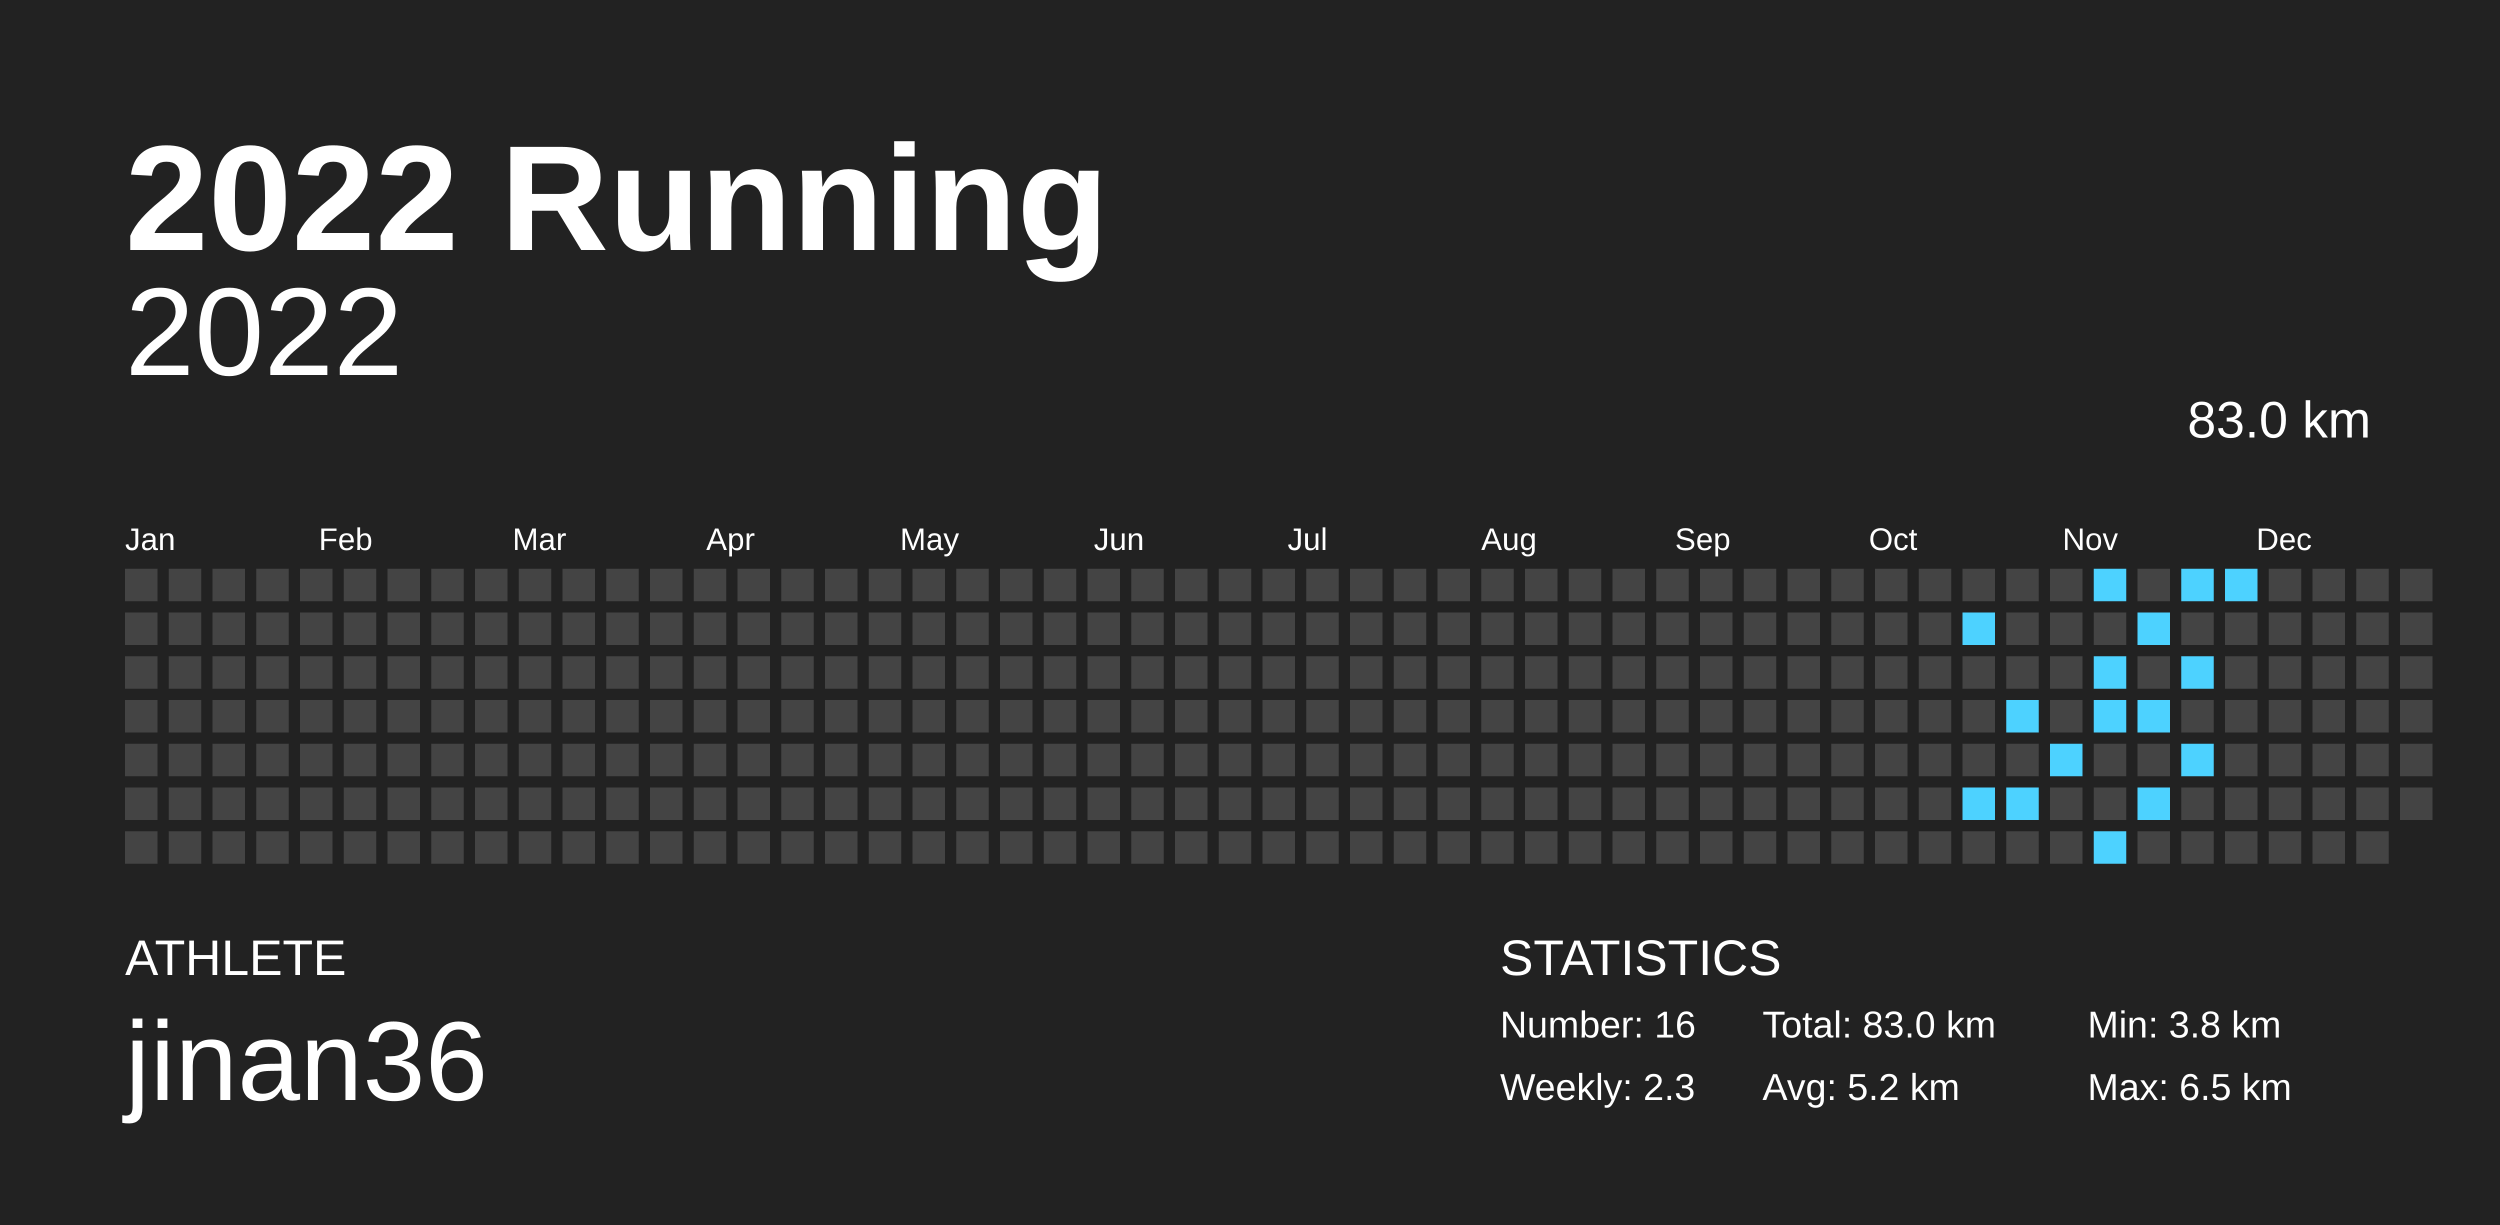
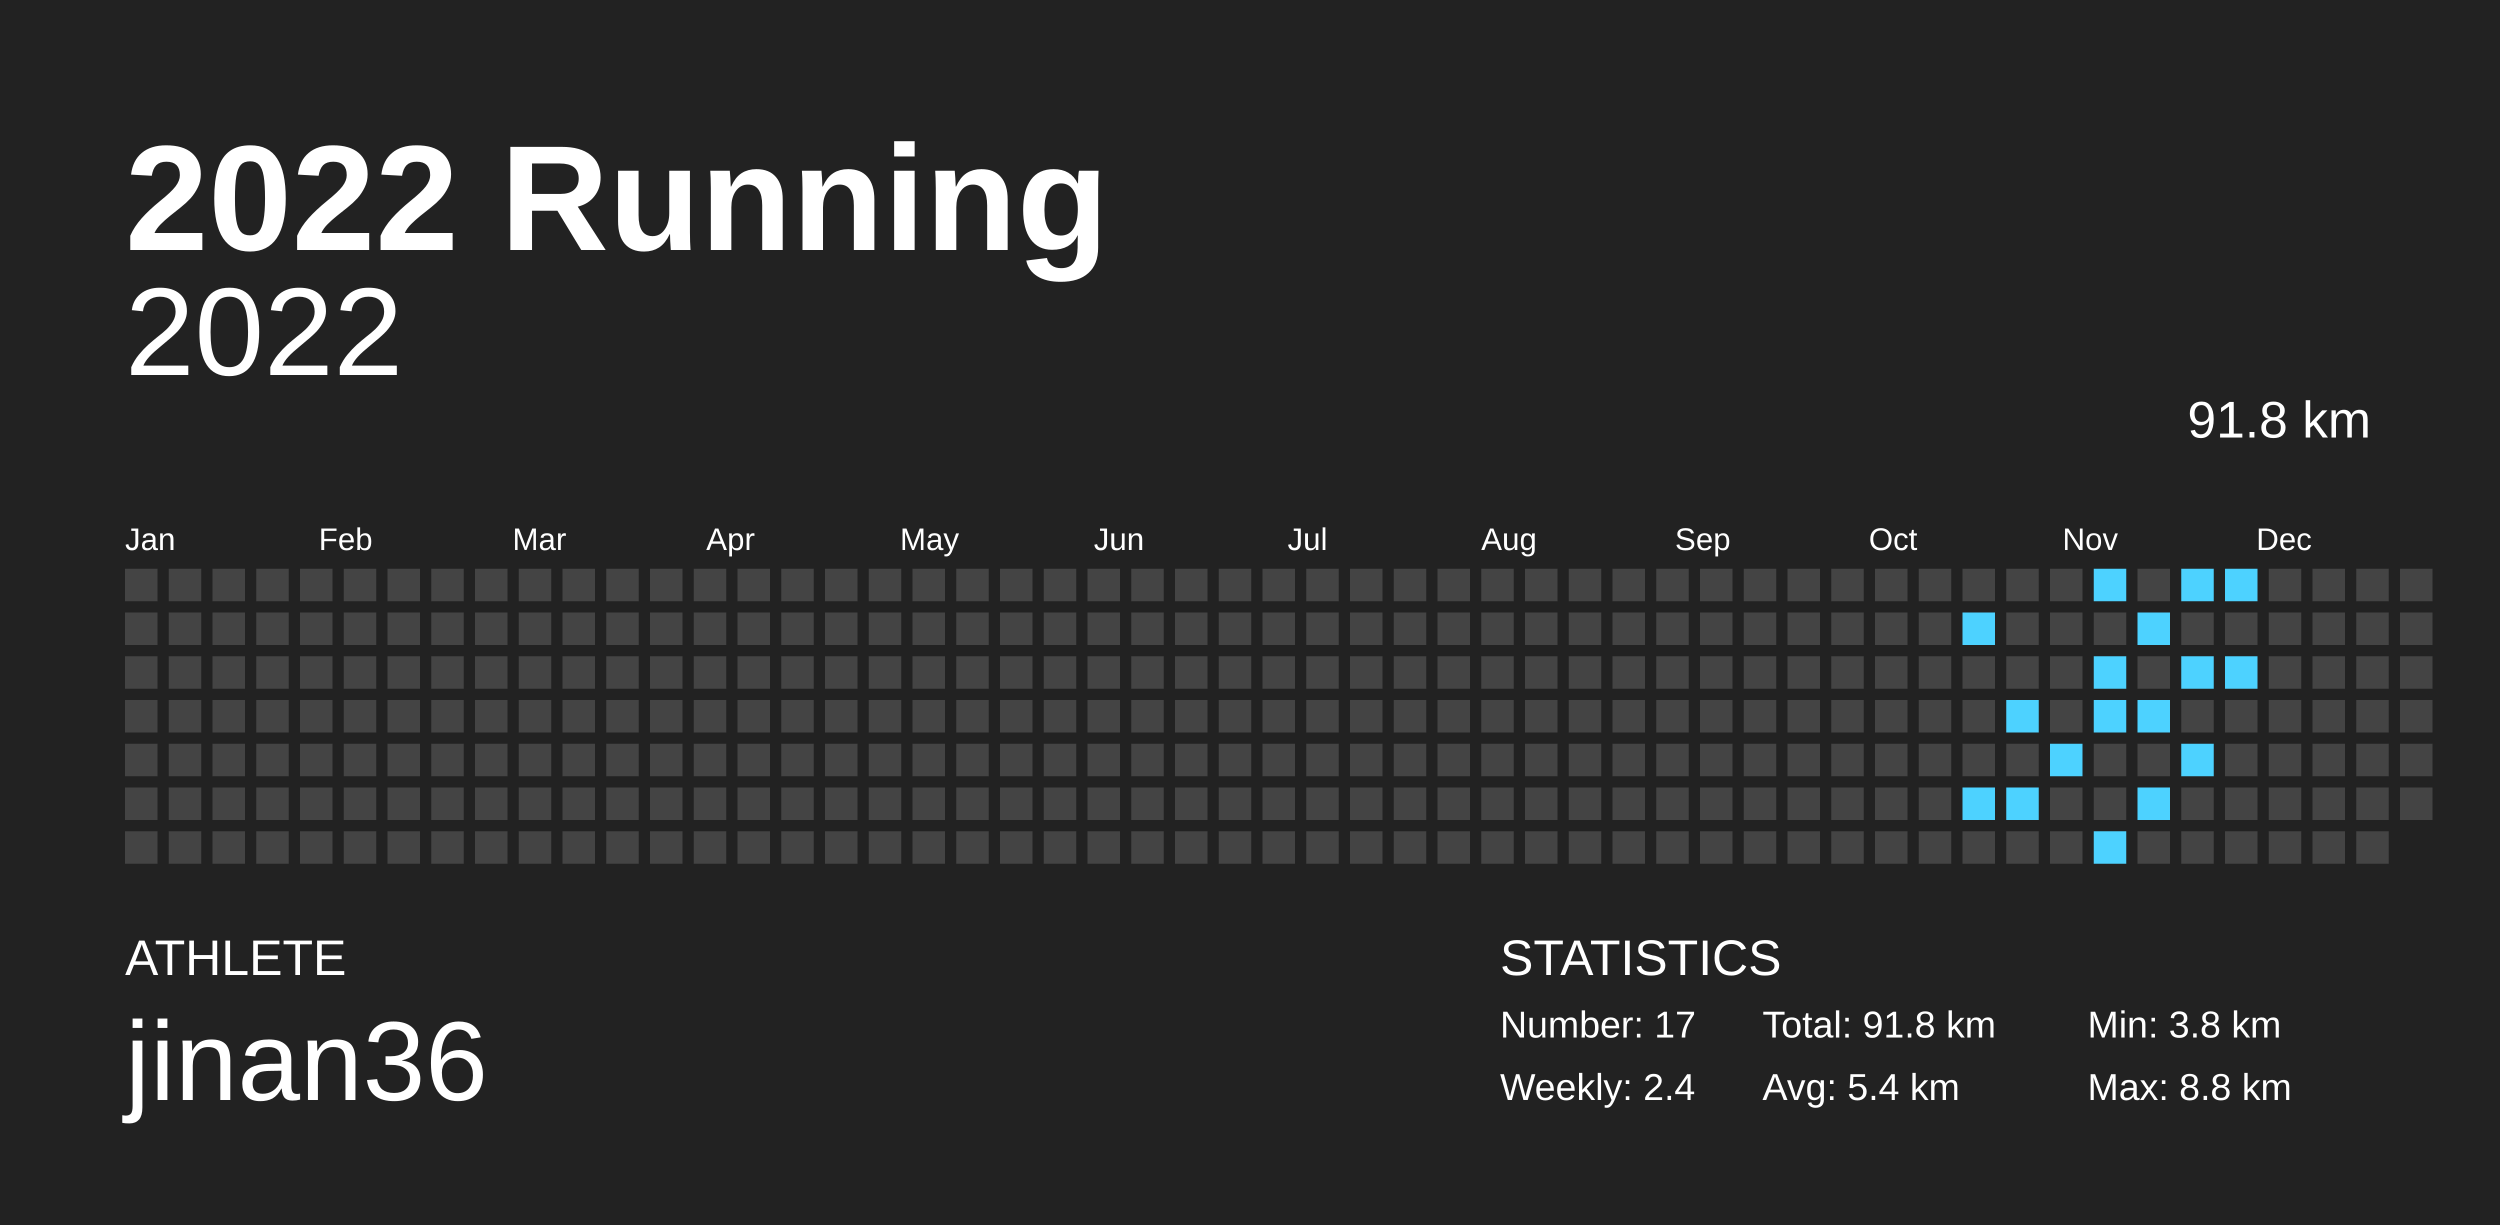
<svg xmlns="http://www.w3.org/2000/svg" baseProfile="full" height="98mm" version="1.1" viewBox="0,0,200,98" width="200mm">
  <defs />
  <rect fill="#222222" height="98" width="200" x="0" y="0" />
  <text fill="#FFFFFF" style="font-size:12px; font-family:Arial; font-weight:bold;" x="10" y="20">2022 Running</text>
  <text fill="#FFFFFF" style="font-size:4px; font-family:Arial" x="10" y="78">ATHLETE</text>
  <text fill="#FFFFFF" style="font-size:9px; font-family:Arial" x="10" y="88">jinan36</text>
  <text fill="#FFFFFF" style="font-size:4px; font-family:Arial" x="120" y="78">STATISTICS</text>
-   <text fill="#FFFFFF" style="font-size:3px; font-family:Arial" x="120" y="83">Number: 16</text>
-   <text fill="#FFFFFF" style="font-size:3px; font-family:Arial" x="120" y="88">Weekly: 2.3</text>
-   <text fill="#FFFFFF" style="font-size:3px; font-family:Arial" x="141" y="83">Total: 83.0 km</text>
-   <text fill="#FFFFFF" style="font-size:3px; font-family:Arial" x="141" y="88">Avg: 5.2 km</text>
+   <text fill="#FFFFFF" style="font-size:3px; font-family:Arial" x="120" y="83">Number: 17</text>
+   <text fill="#FFFFFF" style="font-size:3px; font-family:Arial" x="120" y="88">Weekly: 2.4</text>
+   <text fill="#FFFFFF" style="font-size:3px; font-family:Arial" x="141" y="83">Total: 91.8 km</text>
+   <text fill="#FFFFFF" style="font-size:3px; font-family:Arial" x="141" y="88">Avg: 5.4 km</text>
  <text fill="#FFFFFF" style="font-size:3px; font-family:Arial" x="167" y="83">Min: 3.8 km</text>
-   <text fill="#FFFFFF" style="font-size:3px; font-family:Arial" x="167" y="88">Max: 6.5 km</text>
+   <text fill="#FFFFFF" style="font-size:3px; font-family:Arial" x="167" y="88">Max: 8.8 km</text>
  <text alignment-baseline="hanging" fill="#FFFFFF" style="font-size:10.0px; font-family:Arial;" x="10" y="30">2022</text>
-   <text alignment-baseline="hanging" fill="#FFFFFF" style="font-size:4.125px; font-family:Arial;" x="175" y="35">83.0 km</text>
+   <text alignment-baseline="hanging" fill="#FFFFFF" style="font-size:4.125px; font-family:Arial;" x="175" y="35">91.8 km</text>
  <text fill="#FFFFFF" style="font-size:2.5px; font-family:Arial" x="10.0" y="44">Jan</text>
  <text fill="#FFFFFF" style="font-size:2.5px; font-family:Arial" x="25.5" y="44">Feb</text>
  <text fill="#FFFFFF" style="font-size:2.5px; font-family:Arial" x="41.0" y="44">Mar</text>
  <text fill="#FFFFFF" style="font-size:2.5px; font-family:Arial" x="56.5" y="44">Apr</text>
  <text fill="#FFFFFF" style="font-size:2.5px; font-family:Arial" x="72.0" y="44">May</text>
  <text fill="#FFFFFF" style="font-size:2.5px; font-family:Arial" x="87.5" y="44">Jun</text>
  <text fill="#FFFFFF" style="font-size:2.5px; font-family:Arial" x="103.0" y="44">Jul</text>
  <text fill="#FFFFFF" style="font-size:2.5px; font-family:Arial" x="118.5" y="44">Aug</text>
  <text fill="#FFFFFF" style="font-size:2.5px; font-family:Arial" x="134.0" y="44">Sep</text>
  <text fill="#FFFFFF" style="font-size:2.5px; font-family:Arial" x="149.5" y="44">Oct</text>
  <text fill="#FFFFFF" style="font-size:2.5px; font-family:Arial" x="165.0" y="44">Nov</text>
  <text fill="#FFFFFF" style="font-size:2.5px; font-family:Arial" x="180.5" y="44">Dec</text>
  <rect fill="#444444" height="2.6" width="2.6" x="10.0" y="45.5" />
  <rect fill="#444444" height="2.6" width="2.6" x="10.0" y="49.0" />
  <rect fill="#444444" height="2.6" width="2.6" x="10.0" y="52.5" />
  <rect fill="#444444" height="2.6" width="2.6" x="10.0" y="56.0" />
  <rect fill="#444444" height="2.6" width="2.6" x="10.0" y="59.5" />
  <rect fill="#444444" height="2.6" width="2.6" x="10.0" y="63.0" />
  <rect fill="#444444" height="2.6" width="2.6" x="10.0" y="66.5" />
  <rect fill="#444444" height="2.6" width="2.6" x="13.5" y="45.5" />
  <rect fill="#444444" height="2.6" width="2.6" x="13.5" y="49.0" />
  <rect fill="#444444" height="2.6" width="2.6" x="13.5" y="52.5" />
  <rect fill="#444444" height="2.6" width="2.6" x="13.5" y="56.0" />
  <rect fill="#444444" height="2.6" width="2.6" x="13.5" y="59.5" />
  <rect fill="#444444" height="2.6" width="2.6" x="13.5" y="63.0" />
  <rect fill="#444444" height="2.6" width="2.6" x="13.5" y="66.5" />
  <rect fill="#444444" height="2.6" width="2.6" x="17.0" y="45.5" />
  <rect fill="#444444" height="2.6" width="2.6" x="17.0" y="49.0" />
  <rect fill="#444444" height="2.6" width="2.6" x="17.0" y="52.5" />
  <rect fill="#444444" height="2.6" width="2.6" x="17.0" y="56.0" />
  <rect fill="#444444" height="2.6" width="2.6" x="17.0" y="59.5" />
  <rect fill="#444444" height="2.6" width="2.6" x="17.0" y="63.0" />
  <rect fill="#444444" height="2.6" width="2.6" x="17.0" y="66.5" />
  <rect fill="#444444" height="2.6" width="2.6" x="20.5" y="45.5" />
  <rect fill="#444444" height="2.6" width="2.6" x="20.5" y="49.0" />
  <rect fill="#444444" height="2.6" width="2.6" x="20.5" y="52.5" />
  <rect fill="#444444" height="2.6" width="2.6" x="20.5" y="56.0" />
  <rect fill="#444444" height="2.6" width="2.6" x="20.5" y="59.5" />
  <rect fill="#444444" height="2.6" width="2.6" x="20.5" y="63.0" />
  <rect fill="#444444" height="2.6" width="2.6" x="20.5" y="66.5" />
  <rect fill="#444444" height="2.6" width="2.6" x="24.0" y="45.5" />
  <rect fill="#444444" height="2.6" width="2.6" x="24.0" y="49.0" />
  <rect fill="#444444" height="2.6" width="2.6" x="24.0" y="52.5" />
  <rect fill="#444444" height="2.6" width="2.6" x="24.0" y="56.0" />
  <rect fill="#444444" height="2.6" width="2.6" x="24.0" y="59.5" />
  <rect fill="#444444" height="2.6" width="2.6" x="24.0" y="63.0" />
  <rect fill="#444444" height="2.6" width="2.6" x="24.0" y="66.5" />
  <rect fill="#444444" height="2.6" width="2.6" x="27.5" y="45.5" />
  <rect fill="#444444" height="2.6" width="2.6" x="27.5" y="49.0" />
  <rect fill="#444444" height="2.6" width="2.6" x="27.5" y="52.5" />
  <rect fill="#444444" height="2.6" width="2.6" x="27.5" y="56.0" />
  <rect fill="#444444" height="2.6" width="2.6" x="27.5" y="59.5" />
  <rect fill="#444444" height="2.6" width="2.6" x="27.5" y="63.0" />
  <rect fill="#444444" height="2.6" width="2.6" x="27.5" y="66.5" />
  <rect fill="#444444" height="2.6" width="2.6" x="31.0" y="45.5" />
  <rect fill="#444444" height="2.6" width="2.6" x="31.0" y="49.0" />
  <rect fill="#444444" height="2.6" width="2.6" x="31.0" y="52.5" />
  <rect fill="#444444" height="2.6" width="2.6" x="31.0" y="56.0" />
  <rect fill="#444444" height="2.6" width="2.6" x="31.0" y="59.5" />
  <rect fill="#444444" height="2.6" width="2.6" x="31.0" y="63.0" />
  <rect fill="#444444" height="2.6" width="2.6" x="31.0" y="66.5" />
  <rect fill="#444444" height="2.6" width="2.6" x="34.5" y="45.5" />
  <rect fill="#444444" height="2.6" width="2.6" x="34.5" y="49.0" />
  <rect fill="#444444" height="2.6" width="2.6" x="34.5" y="52.5" />
  <rect fill="#444444" height="2.6" width="2.6" x="34.5" y="56.0" />
  <rect fill="#444444" height="2.6" width="2.6" x="34.5" y="59.5" />
  <rect fill="#444444" height="2.6" width="2.6" x="34.5" y="63.0" />
  <rect fill="#444444" height="2.6" width="2.6" x="34.5" y="66.5" />
  <rect fill="#444444" height="2.6" width="2.6" x="38.0" y="45.5" />
  <rect fill="#444444" height="2.6" width="2.6" x="38.0" y="49.0" />
  <rect fill="#444444" height="2.6" width="2.6" x="38.0" y="52.5" />
  <rect fill="#444444" height="2.6" width="2.6" x="38.0" y="56.0" />
  <rect fill="#444444" height="2.6" width="2.6" x="38.0" y="59.5" />
  <rect fill="#444444" height="2.6" width="2.6" x="38.0" y="63.0" />
  <rect fill="#444444" height="2.6" width="2.6" x="38.0" y="66.5" />
  <rect fill="#444444" height="2.6" width="2.6" x="41.5" y="45.5" />
  <rect fill="#444444" height="2.6" width="2.6" x="41.5" y="49.0" />
  <rect fill="#444444" height="2.6" width="2.6" x="41.5" y="52.5" />
  <rect fill="#444444" height="2.6" width="2.6" x="41.5" y="56.0" />
  <rect fill="#444444" height="2.6" width="2.6" x="41.5" y="59.5" />
  <rect fill="#444444" height="2.6" width="2.6" x="41.5" y="63.0" />
  <rect fill="#444444" height="2.6" width="2.6" x="41.5" y="66.5" />
  <rect fill="#444444" height="2.6" width="2.6" x="45.0" y="45.5" />
  <rect fill="#444444" height="2.6" width="2.6" x="45.0" y="49.0" />
  <rect fill="#444444" height="2.6" width="2.6" x="45.0" y="52.5" />
  <rect fill="#444444" height="2.6" width="2.6" x="45.0" y="56.0" />
  <rect fill="#444444" height="2.6" width="2.6" x="45.0" y="59.5" />
  <rect fill="#444444" height="2.6" width="2.6" x="45.0" y="63.0" />
  <rect fill="#444444" height="2.6" width="2.6" x="45.0" y="66.5" />
  <rect fill="#444444" height="2.6" width="2.6" x="48.5" y="45.5" />
  <rect fill="#444444" height="2.6" width="2.6" x="48.5" y="49.0" />
  <rect fill="#444444" height="2.6" width="2.6" x="48.5" y="52.5" />
  <rect fill="#444444" height="2.6" width="2.6" x="48.5" y="56.0" />
  <rect fill="#444444" height="2.6" width="2.6" x="48.5" y="59.5" />
  <rect fill="#444444" height="2.6" width="2.6" x="48.5" y="63.0" />
  <rect fill="#444444" height="2.6" width="2.6" x="48.5" y="66.5" />
  <rect fill="#444444" height="2.6" width="2.6" x="52.0" y="45.5" />
  <rect fill="#444444" height="2.6" width="2.6" x="52.0" y="49.0" />
  <rect fill="#444444" height="2.6" width="2.6" x="52.0" y="52.5" />
  <rect fill="#444444" height="2.6" width="2.6" x="52.0" y="56.0" />
  <rect fill="#444444" height="2.6" width="2.6" x="52.0" y="59.5" />
  <rect fill="#444444" height="2.6" width="2.6" x="52.0" y="63.0" />
  <rect fill="#444444" height="2.6" width="2.6" x="52.0" y="66.5" />
  <rect fill="#444444" height="2.6" width="2.6" x="55.5" y="45.5" />
  <rect fill="#444444" height="2.6" width="2.6" x="55.5" y="49.0" />
  <rect fill="#444444" height="2.6" width="2.6" x="55.5" y="52.5" />
  <rect fill="#444444" height="2.6" width="2.6" x="55.5" y="56.0" />
  <rect fill="#444444" height="2.6" width="2.6" x="55.5" y="59.5" />
  <rect fill="#444444" height="2.6" width="2.6" x="55.5" y="63.0" />
  <rect fill="#444444" height="2.6" width="2.6" x="55.5" y="66.5" />
  <rect fill="#444444" height="2.6" width="2.6" x="59.0" y="45.5" />
  <rect fill="#444444" height="2.6" width="2.6" x="59.0" y="49.0" />
  <rect fill="#444444" height="2.6" width="2.6" x="59.0" y="52.5" />
  <rect fill="#444444" height="2.6" width="2.6" x="59.0" y="56.0" />
  <rect fill="#444444" height="2.6" width="2.6" x="59.0" y="59.5" />
  <rect fill="#444444" height="2.6" width="2.6" x="59.0" y="63.0" />
  <rect fill="#444444" height="2.6" width="2.6" x="59.0" y="66.5" />
  <rect fill="#444444" height="2.6" width="2.6" x="62.5" y="45.5" />
  <rect fill="#444444" height="2.6" width="2.6" x="62.5" y="49.0" />
  <rect fill="#444444" height="2.6" width="2.6" x="62.5" y="52.5" />
  <rect fill="#444444" height="2.6" width="2.6" x="62.5" y="56.0" />
  <rect fill="#444444" height="2.6" width="2.6" x="62.5" y="59.5" />
  <rect fill="#444444" height="2.6" width="2.6" x="62.5" y="63.0" />
  <rect fill="#444444" height="2.6" width="2.6" x="62.5" y="66.5" />
  <rect fill="#444444" height="2.6" width="2.6" x="66.0" y="45.5" />
  <rect fill="#444444" height="2.6" width="2.6" x="66.0" y="49.0" />
  <rect fill="#444444" height="2.6" width="2.6" x="66.0" y="52.5" />
  <rect fill="#444444" height="2.6" width="2.6" x="66.0" y="56.0" />
  <rect fill="#444444" height="2.6" width="2.6" x="66.0" y="59.5" />
  <rect fill="#444444" height="2.6" width="2.6" x="66.0" y="63.0" />
  <rect fill="#444444" height="2.6" width="2.6" x="66.0" y="66.5" />
  <rect fill="#444444" height="2.6" width="2.6" x="69.5" y="45.5" />
  <rect fill="#444444" height="2.6" width="2.6" x="69.5" y="49.0" />
  <rect fill="#444444" height="2.6" width="2.6" x="69.5" y="52.5" />
  <rect fill="#444444" height="2.6" width="2.6" x="69.5" y="56.0" />
  <rect fill="#444444" height="2.6" width="2.6" x="69.5" y="59.5" />
  <rect fill="#444444" height="2.6" width="2.6" x="69.5" y="63.0" />
  <rect fill="#444444" height="2.6" width="2.6" x="69.5" y="66.5" />
  <rect fill="#444444" height="2.6" width="2.6" x="73.0" y="45.5" />
  <rect fill="#444444" height="2.6" width="2.6" x="73.0" y="49.0" />
  <rect fill="#444444" height="2.6" width="2.6" x="73.0" y="52.5" />
  <rect fill="#444444" height="2.6" width="2.6" x="73.0" y="56.0" />
  <rect fill="#444444" height="2.6" width="2.6" x="73.0" y="59.5" />
  <rect fill="#444444" height="2.6" width="2.6" x="73.0" y="63.0" />
  <rect fill="#444444" height="2.6" width="2.6" x="73.0" y="66.5" />
  <rect fill="#444444" height="2.6" width="2.6" x="76.5" y="45.5" />
  <rect fill="#444444" height="2.6" width="2.6" x="76.5" y="49.0" />
  <rect fill="#444444" height="2.6" width="2.6" x="76.5" y="52.5" />
  <rect fill="#444444" height="2.6" width="2.6" x="76.5" y="56.0" />
  <rect fill="#444444" height="2.6" width="2.6" x="76.5" y="59.5" />
  <rect fill="#444444" height="2.6" width="2.6" x="76.5" y="63.0" />
  <rect fill="#444444" height="2.6" width="2.6" x="76.5" y="66.5" />
  <rect fill="#444444" height="2.6" width="2.6" x="80.0" y="45.5" />
  <rect fill="#444444" height="2.6" width="2.6" x="80.0" y="49.0" />
  <rect fill="#444444" height="2.6" width="2.6" x="80.0" y="52.5" />
  <rect fill="#444444" height="2.6" width="2.6" x="80.0" y="56.0" />
  <rect fill="#444444" height="2.6" width="2.6" x="80.0" y="59.5" />
  <rect fill="#444444" height="2.6" width="2.6" x="80.0" y="63.0" />
  <rect fill="#444444" height="2.6" width="2.6" x="80.0" y="66.5" />
  <rect fill="#444444" height="2.6" width="2.6" x="83.5" y="45.5" />
  <rect fill="#444444" height="2.6" width="2.6" x="83.5" y="49.0" />
  <rect fill="#444444" height="2.6" width="2.6" x="83.5" y="52.5" />
  <rect fill="#444444" height="2.6" width="2.6" x="83.5" y="56.0" />
  <rect fill="#444444" height="2.6" width="2.6" x="83.5" y="59.5" />
  <rect fill="#444444" height="2.6" width="2.6" x="83.5" y="63.0" />
  <rect fill="#444444" height="2.6" width="2.6" x="83.5" y="66.5" />
  <rect fill="#444444" height="2.6" width="2.6" x="87.0" y="45.5" />
  <rect fill="#444444" height="2.6" width="2.6" x="87.0" y="49.0" />
  <rect fill="#444444" height="2.6" width="2.6" x="87.0" y="52.5" />
  <rect fill="#444444" height="2.6" width="2.6" x="87.0" y="56.0" />
  <rect fill="#444444" height="2.6" width="2.6" x="87.0" y="59.5" />
  <rect fill="#444444" height="2.6" width="2.6" x="87.0" y="63.0" />
  <rect fill="#444444" height="2.6" width="2.6" x="87.0" y="66.5" />
  <rect fill="#444444" height="2.6" width="2.6" x="90.5" y="45.5" />
  <rect fill="#444444" height="2.6" width="2.6" x="90.5" y="49.0" />
  <rect fill="#444444" height="2.6" width="2.6" x="90.5" y="52.5" />
  <rect fill="#444444" height="2.6" width="2.6" x="90.5" y="56.0" />
  <rect fill="#444444" height="2.6" width="2.6" x="90.5" y="59.5" />
  <rect fill="#444444" height="2.6" width="2.6" x="90.5" y="63.0" />
  <rect fill="#444444" height="2.6" width="2.6" x="90.5" y="66.5" />
  <rect fill="#444444" height="2.6" width="2.6" x="94.0" y="45.5" />
  <rect fill="#444444" height="2.6" width="2.6" x="94.0" y="49.0" />
  <rect fill="#444444" height="2.6" width="2.6" x="94.0" y="52.5" />
  <rect fill="#444444" height="2.6" width="2.6" x="94.0" y="56.0" />
  <rect fill="#444444" height="2.6" width="2.6" x="94.0" y="59.5" />
  <rect fill="#444444" height="2.6" width="2.6" x="94.0" y="63.0" />
  <rect fill="#444444" height="2.6" width="2.6" x="94.0" y="66.5" />
  <rect fill="#444444" height="2.6" width="2.6" x="97.5" y="45.5" />
  <rect fill="#444444" height="2.6" width="2.6" x="97.5" y="49.0" />
  <rect fill="#444444" height="2.6" width="2.6" x="97.5" y="52.5" />
  <rect fill="#444444" height="2.6" width="2.6" x="97.5" y="56.0" />
  <rect fill="#444444" height="2.6" width="2.6" x="97.5" y="59.5" />
  <rect fill="#444444" height="2.6" width="2.6" x="97.5" y="63.0" />
  <rect fill="#444444" height="2.6" width="2.6" x="97.5" y="66.5" />
  <rect fill="#444444" height="2.6" width="2.6" x="101.0" y="45.5" />
  <rect fill="#444444" height="2.6" width="2.6" x="101.0" y="49.0" />
  <rect fill="#444444" height="2.6" width="2.6" x="101.0" y="52.5" />
  <rect fill="#444444" height="2.6" width="2.6" x="101.0" y="56.0" />
  <rect fill="#444444" height="2.6" width="2.6" x="101.0" y="59.5" />
  <rect fill="#444444" height="2.6" width="2.6" x="101.0" y="63.0" />
  <rect fill="#444444" height="2.6" width="2.6" x="101.0" y="66.5" />
  <rect fill="#444444" height="2.6" width="2.6" x="104.5" y="45.5" />
  <rect fill="#444444" height="2.6" width="2.6" x="104.5" y="49.0" />
  <rect fill="#444444" height="2.6" width="2.6" x="104.5" y="52.5" />
  <rect fill="#444444" height="2.6" width="2.6" x="104.5" y="56.0" />
  <rect fill="#444444" height="2.6" width="2.6" x="104.5" y="59.5" />
  <rect fill="#444444" height="2.6" width="2.6" x="104.5" y="63.0" />
  <rect fill="#444444" height="2.6" width="2.6" x="104.5" y="66.5" />
  <rect fill="#444444" height="2.6" width="2.6" x="108.0" y="45.5" />
  <rect fill="#444444" height="2.6" width="2.6" x="108.0" y="49.0" />
  <rect fill="#444444" height="2.6" width="2.6" x="108.0" y="52.5" />
  <rect fill="#444444" height="2.6" width="2.6" x="108.0" y="56.0" />
  <rect fill="#444444" height="2.6" width="2.6" x="108.0" y="59.5" />
  <rect fill="#444444" height="2.6" width="2.6" x="108.0" y="63.0" />
  <rect fill="#444444" height="2.6" width="2.6" x="108.0" y="66.5" />
  <rect fill="#444444" height="2.6" width="2.6" x="111.5" y="45.5" />
  <rect fill="#444444" height="2.6" width="2.6" x="111.5" y="49.0" />
  <rect fill="#444444" height="2.6" width="2.6" x="111.5" y="52.5" />
  <rect fill="#444444" height="2.6" width="2.6" x="111.5" y="56.0" />
  <rect fill="#444444" height="2.6" width="2.6" x="111.5" y="59.5" />
  <rect fill="#444444" height="2.6" width="2.6" x="111.5" y="63.0" />
  <rect fill="#444444" height="2.6" width="2.6" x="111.5" y="66.5" />
  <rect fill="#444444" height="2.6" width="2.6" x="115.0" y="45.5" />
  <rect fill="#444444" height="2.6" width="2.6" x="115.0" y="49.0" />
  <rect fill="#444444" height="2.6" width="2.6" x="115.0" y="52.5" />
  <rect fill="#444444" height="2.6" width="2.6" x="115.0" y="56.0" />
  <rect fill="#444444" height="2.6" width="2.6" x="115.0" y="59.5" />
  <rect fill="#444444" height="2.6" width="2.6" x="115.0" y="63.0" />
  <rect fill="#444444" height="2.6" width="2.6" x="115.0" y="66.5" />
  <rect fill="#444444" height="2.6" width="2.6" x="118.5" y="45.5" />
  <rect fill="#444444" height="2.6" width="2.6" x="118.5" y="49.0" />
  <rect fill="#444444" height="2.6" width="2.6" x="118.5" y="52.5" />
  <rect fill="#444444" height="2.6" width="2.6" x="118.5" y="56.0" />
  <rect fill="#444444" height="2.6" width="2.6" x="118.5" y="59.5" />
  <rect fill="#444444" height="2.6" width="2.6" x="118.5" y="63.0" />
  <rect fill="#444444" height="2.6" width="2.6" x="118.5" y="66.5" />
  <rect fill="#444444" height="2.6" width="2.6" x="122.0" y="45.5" />
  <rect fill="#444444" height="2.6" width="2.6" x="122.0" y="49.0" />
  <rect fill="#444444" height="2.6" width="2.6" x="122.0" y="52.5" />
  <rect fill="#444444" height="2.6" width="2.6" x="122.0" y="56.0" />
  <rect fill="#444444" height="2.6" width="2.6" x="122.0" y="59.5" />
  <rect fill="#444444" height="2.6" width="2.6" x="122.0" y="63.0" />
  <rect fill="#444444" height="2.6" width="2.6" x="122.0" y="66.5" />
  <rect fill="#444444" height="2.6" width="2.6" x="125.5" y="45.5" />
  <rect fill="#444444" height="2.6" width="2.6" x="125.5" y="49.0" />
  <rect fill="#444444" height="2.6" width="2.6" x="125.5" y="52.5" />
  <rect fill="#444444" height="2.6" width="2.6" x="125.5" y="56.0" />
  <rect fill="#444444" height="2.6" width="2.6" x="125.5" y="59.5" />
  <rect fill="#444444" height="2.6" width="2.6" x="125.5" y="63.0" />
  <rect fill="#444444" height="2.6" width="2.6" x="125.5" y="66.5" />
  <rect fill="#444444" height="2.6" width="2.6" x="129.0" y="45.5" />
  <rect fill="#444444" height="2.6" width="2.6" x="129.0" y="49.0" />
  <rect fill="#444444" height="2.6" width="2.6" x="129.0" y="52.5" />
  <rect fill="#444444" height="2.6" width="2.6" x="129.0" y="56.0" />
  <rect fill="#444444" height="2.6" width="2.6" x="129.0" y="59.5" />
  <rect fill="#444444" height="2.6" width="2.6" x="129.0" y="63.0" />
  <rect fill="#444444" height="2.6" width="2.6" x="129.0" y="66.5" />
  <rect fill="#444444" height="2.6" width="2.6" x="132.5" y="45.5" />
  <rect fill="#444444" height="2.6" width="2.6" x="132.5" y="49.0" />
  <rect fill="#444444" height="2.6" width="2.6" x="132.5" y="52.5" />
  <rect fill="#444444" height="2.6" width="2.6" x="132.5" y="56.0" />
  <rect fill="#444444" height="2.6" width="2.6" x="132.5" y="59.5" />
  <rect fill="#444444" height="2.6" width="2.6" x="132.5" y="63.0" />
  <rect fill="#444444" height="2.6" width="2.6" x="132.5" y="66.5" />
  <rect fill="#444444" height="2.6" width="2.6" x="136.0" y="45.5" />
  <rect fill="#444444" height="2.6" width="2.6" x="136.0" y="49.0" />
  <rect fill="#444444" height="2.6" width="2.6" x="136.0" y="52.5" />
  <rect fill="#444444" height="2.6" width="2.6" x="136.0" y="56.0" />
  <rect fill="#444444" height="2.6" width="2.6" x="136.0" y="59.5" />
  <rect fill="#444444" height="2.6" width="2.6" x="136.0" y="63.0" />
  <rect fill="#444444" height="2.6" width="2.6" x="136.0" y="66.5" />
  <rect fill="#444444" height="2.6" width="2.6" x="139.5" y="45.5" />
  <rect fill="#444444" height="2.6" width="2.6" x="139.5" y="49.0" />
  <rect fill="#444444" height="2.6" width="2.6" x="139.5" y="52.5" />
  <rect fill="#444444" height="2.6" width="2.6" x="139.5" y="56.0" />
  <rect fill="#444444" height="2.6" width="2.6" x="139.5" y="59.5" />
  <rect fill="#444444" height="2.6" width="2.6" x="139.5" y="63.0" />
  <rect fill="#444444" height="2.6" width="2.6" x="139.5" y="66.5" />
  <rect fill="#444444" height="2.6" width="2.6" x="143.0" y="45.5" />
  <rect fill="#444444" height="2.6" width="2.6" x="143.0" y="49.0" />
  <rect fill="#444444" height="2.6" width="2.6" x="143.0" y="52.5" />
  <rect fill="#444444" height="2.6" width="2.6" x="143.0" y="56.0" />
  <rect fill="#444444" height="2.6" width="2.6" x="143.0" y="59.5" />
  <rect fill="#444444" height="2.6" width="2.6" x="143.0" y="63.0" />
  <rect fill="#444444" height="2.6" width="2.6" x="143.0" y="66.5" />
  <rect fill="#444444" height="2.6" width="2.6" x="146.5" y="45.5" />
  <rect fill="#444444" height="2.6" width="2.6" x="146.5" y="49.0" />
  <rect fill="#444444" height="2.6" width="2.6" x="146.5" y="52.5" />
  <rect fill="#444444" height="2.6" width="2.6" x="146.5" y="56.0" />
  <rect fill="#444444" height="2.6" width="2.6" x="146.5" y="59.5" />
  <rect fill="#444444" height="2.6" width="2.6" x="146.5" y="63.0" />
  <rect fill="#444444" height="2.6" width="2.6" x="146.5" y="66.5" />
  <rect fill="#444444" height="2.6" width="2.6" x="150.0" y="45.5" />
  <rect fill="#444444" height="2.6" width="2.6" x="150.0" y="49.0" />
  <rect fill="#444444" height="2.6" width="2.6" x="150.0" y="52.5" />
  <rect fill="#444444" height="2.6" width="2.6" x="150.0" y="56.0" />
  <rect fill="#444444" height="2.6" width="2.6" x="150.0" y="59.5" />
  <rect fill="#444444" height="2.6" width="2.6" x="150.0" y="63.0" />
  <rect fill="#444444" height="2.6" width="2.6" x="150.0" y="66.5" />
  <rect fill="#444444" height="2.6" width="2.6" x="153.5" y="45.5" />
  <rect fill="#444444" height="2.6" width="2.6" x="153.5" y="49.0" />
  <rect fill="#444444" height="2.6" width="2.6" x="153.5" y="52.5" />
  <rect fill="#444444" height="2.6" width="2.6" x="153.5" y="56.0" />
  <rect fill="#444444" height="2.6" width="2.6" x="153.5" y="59.5" />
  <rect fill="#444444" height="2.6" width="2.6" x="153.5" y="63.0" />
  <rect fill="#444444" height="2.6" width="2.6" x="153.5" y="66.5" />
  <rect fill="#444444" height="2.6" width="2.6" x="157.0" y="45.5" />
  <rect fill="#4dd2ff" height="2.6" width="2.6" x="157.0" y="49.0" />
  <rect fill="#444444" height="2.6" width="2.6" x="157.0" y="52.5" />
  <rect fill="#444444" height="2.6" width="2.6" x="157.0" y="56.0" />
  <rect fill="#444444" height="2.6" width="2.6" x="157.0" y="59.5" />
  <rect fill="#4dd2ff" height="2.6" width="2.6" x="157.0" y="63.0" />
  <rect fill="#444444" height="2.6" width="2.6" x="157.0" y="66.5" />
  <rect fill="#444444" height="2.6" width="2.6" x="160.5" y="45.5" />
  <rect fill="#444444" height="2.6" width="2.6" x="160.5" y="49.0" />
  <rect fill="#444444" height="2.6" width="2.6" x="160.5" y="52.5" />
  <rect fill="#4dd2ff" height="2.6" width="2.6" x="160.5" y="56.0" />
  <rect fill="#444444" height="2.6" width="2.6" x="160.5" y="59.5" />
  <rect fill="#4dd2ff" height="2.6" width="2.6" x="160.5" y="63.0" />
  <rect fill="#444444" height="2.6" width="2.6" x="160.5" y="66.5" />
  <rect fill="#444444" height="2.6" width="2.6" x="164.0" y="45.5" />
  <rect fill="#444444" height="2.6" width="2.6" x="164.0" y="49.0" />
  <rect fill="#444444" height="2.6" width="2.6" x="164.0" y="52.5" />
  <rect fill="#444444" height="2.6" width="2.6" x="164.0" y="56.0" />
  <rect fill="#4dd2ff" height="2.6" width="2.6" x="164.0" y="59.5" />
  <rect fill="#444444" height="2.6" width="2.6" x="164.0" y="63.0" />
  <rect fill="#444444" height="2.6" width="2.6" x="164.0" y="66.5" />
  <rect fill="#4dd2ff" height="2.6" width="2.6" x="167.5" y="45.5" />
  <rect fill="#444444" height="2.6" width="2.6" x="167.5" y="49.0" />
  <rect fill="#4dd2ff" height="2.6" width="2.6" x="167.5" y="52.5" />
  <rect fill="#4dd2ff" height="2.6" width="2.6" x="167.5" y="56.0" />
  <rect fill="#444444" height="2.6" width="2.6" x="167.5" y="59.5" />
  <rect fill="#444444" height="2.6" width="2.6" x="167.5" y="63.0" />
  <rect fill="#4dd2ff" height="2.6" width="2.6" x="167.5" y="66.5" />
  <rect fill="#444444" height="2.6" width="2.6" x="171.0" y="45.5" />
  <rect fill="#4dd2ff" height="2.6" width="2.6" x="171.0" y="49.0" />
  <rect fill="#444444" height="2.6" width="2.6" x="171.0" y="52.5" />
  <rect fill="#4dd2ff" height="2.6" width="2.6" x="171.0" y="56.0" />
  <rect fill="#444444" height="2.6" width="2.6" x="171.0" y="59.5" />
  <rect fill="#4dd2ff" height="2.6" width="2.6" x="171.0" y="63.0" />
  <rect fill="#444444" height="2.6" width="2.6" x="171.0" y="66.5" />
  <rect fill="#4dd2ff" height="2.6" width="2.6" x="174.5" y="45.5" />
  <rect fill="#444444" height="2.6" width="2.6" x="174.5" y="49.0" />
  <rect fill="#4dd2ff" height="2.6" width="2.6" x="174.5" y="52.5" />
  <rect fill="#444444" height="2.6" width="2.6" x="174.5" y="56.0" />
  <rect fill="#4dd2ff" height="2.6" width="2.6" x="174.5" y="59.5" />
  <rect fill="#444444" height="2.6" width="2.6" x="174.5" y="63.0" />
  <rect fill="#444444" height="2.6" width="2.6" x="174.5" y="66.5" />
  <rect fill="#4dd2ff" height="2.6" width="2.6" x="178.0" y="45.5" />
  <rect fill="#444444" height="2.6" width="2.6" x="178.0" y="49.0" />
-   <rect fill="#444444" height="2.6" width="2.6" x="178.0" y="52.5" />
+   <rect fill="#4dd2ff" height="2.6" width="2.6" x="178.0" y="52.5" />
  <rect fill="#444444" height="2.6" width="2.6" x="178.0" y="56.0" />
  <rect fill="#444444" height="2.6" width="2.6" x="178.0" y="59.5" />
  <rect fill="#444444" height="2.6" width="2.6" x="178.0" y="63.0" />
  <rect fill="#444444" height="2.6" width="2.6" x="178.0" y="66.5" />
  <rect fill="#444444" height="2.6" width="2.6" x="181.5" y="45.5" />
  <rect fill="#444444" height="2.6" width="2.6" x="181.5" y="49.0" />
  <rect fill="#444444" height="2.6" width="2.6" x="181.5" y="52.5" />
  <rect fill="#444444" height="2.6" width="2.6" x="181.5" y="56.0" />
  <rect fill="#444444" height="2.6" width="2.6" x="181.5" y="59.5" />
  <rect fill="#444444" height="2.6" width="2.6" x="181.5" y="63.0" />
  <rect fill="#444444" height="2.6" width="2.6" x="181.5" y="66.5" />
  <rect fill="#444444" height="2.6" width="2.6" x="185.0" y="45.5" />
  <rect fill="#444444" height="2.6" width="2.6" x="185.0" y="49.0" />
  <rect fill="#444444" height="2.6" width="2.6" x="185.0" y="52.5" />
  <rect fill="#444444" height="2.6" width="2.6" x="185.0" y="56.0" />
  <rect fill="#444444" height="2.6" width="2.6" x="185.0" y="59.5" />
  <rect fill="#444444" height="2.6" width="2.6" x="185.0" y="63.0" />
  <rect fill="#444444" height="2.6" width="2.6" x="185.0" y="66.5" />
  <rect fill="#444444" height="2.6" width="2.6" x="188.5" y="45.5" />
  <rect fill="#444444" height="2.6" width="2.6" x="188.5" y="49.0" />
  <rect fill="#444444" height="2.6" width="2.6" x="188.5" y="52.5" />
  <rect fill="#444444" height="2.6" width="2.6" x="188.5" y="56.0" />
  <rect fill="#444444" height="2.6" width="2.6" x="188.5" y="59.5" />
  <rect fill="#444444" height="2.6" width="2.6" x="188.5" y="63.0" />
  <rect fill="#444444" height="2.6" width="2.6" x="188.5" y="66.5" />
  <rect fill="#444444" height="2.6" width="2.6" x="192.0" y="45.5" />
  <rect fill="#444444" height="2.6" width="2.6" x="192.0" y="49.0" />
  <rect fill="#444444" height="2.6" width="2.6" x="192.0" y="52.5" />
  <rect fill="#444444" height="2.6" width="2.6" x="192.0" y="56.0" />
  <rect fill="#444444" height="2.6" width="2.6" x="192.0" y="59.5" />
  <rect fill="#444444" height="2.6" width="2.6" x="192.0" y="63.0" />
</svg>
